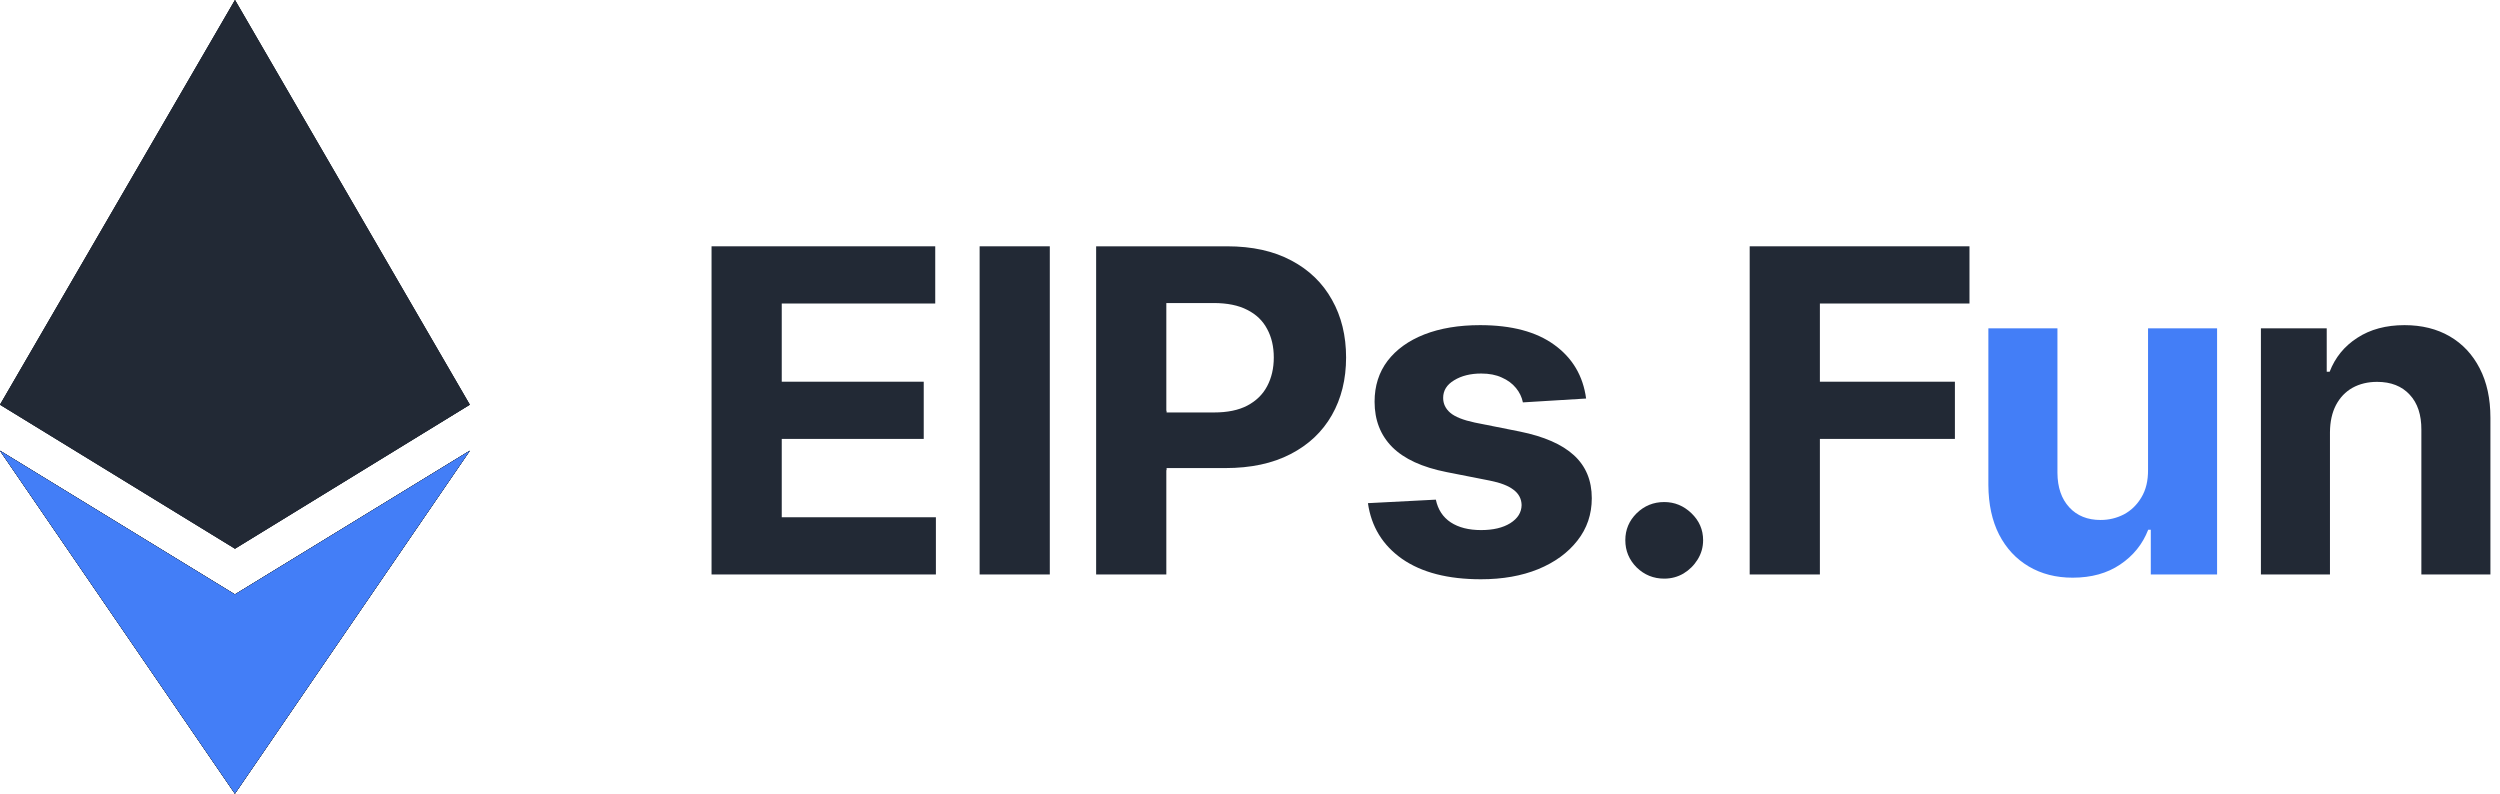
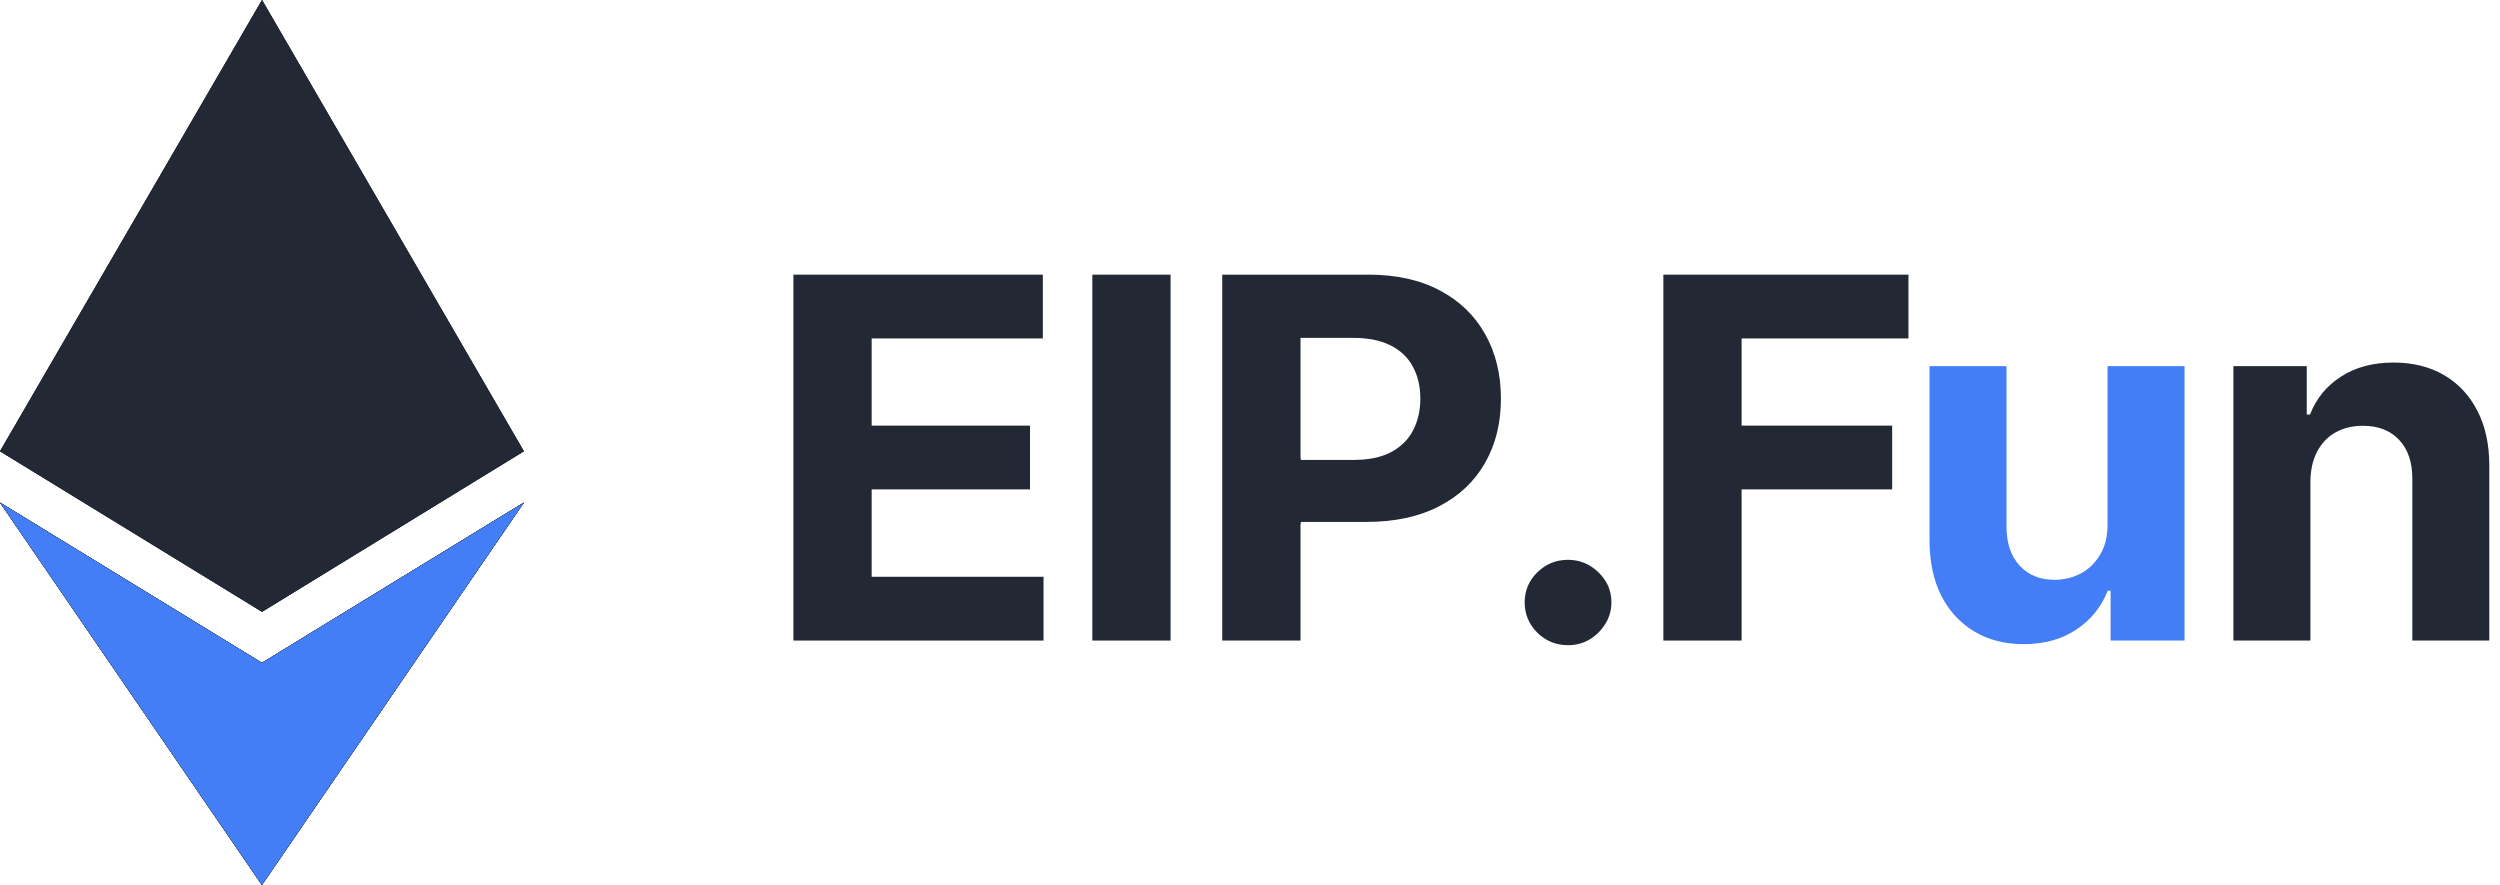
- <svg xmlns="http://www.w3.org/2000/svg" width="126" height="40" viewBox="0 0 126 40" fill="none">
-   <path d="M35.862 28.953V12.414H47.136V15.297H39.4V19.238H46.556V22.121H39.4V26.07H47.169V28.953H35.862Z" fill="#222935" />
-   <path d="M52.91 12.414V28.953H49.373V12.414H52.91Z" fill="#222935" />
-   <path d="M55.245 28.953V12.414H61.846C63.115 12.414 64.196 12.653 65.09 13.133C65.983 13.606 66.663 14.266 67.132 15.111C67.606 15.951 67.843 16.92 67.843 18.018C67.843 19.117 67.603 20.086 67.124 20.926C66.644 21.766 65.95 22.42 65.04 22.888C64.136 23.357 63.042 23.591 61.756 23.591H57.549V20.788H61.185C61.865 20.788 62.426 20.673 62.867 20.441C63.314 20.204 63.646 19.879 63.864 19.464C64.087 19.044 64.199 18.562 64.199 18.018C64.199 17.469 64.087 16.99 63.864 16.581C63.646 16.166 63.314 15.846 62.867 15.62C62.421 15.388 61.854 15.273 61.168 15.273H58.783V28.953H55.245Z" fill="#222935" />
-   <path d="M79.94 20.086L76.754 20.28C76.7 20.011 76.582 19.768 76.403 19.553C76.223 19.332 75.986 19.157 75.692 19.028C75.403 18.893 75.058 18.826 74.654 18.826C74.115 18.826 73.66 18.939 73.29 19.165C72.92 19.386 72.735 19.682 72.735 20.054C72.735 20.35 72.855 20.6 73.094 20.805C73.334 21.009 73.745 21.173 74.328 21.297L76.599 21.75C77.819 21.997 78.728 22.396 79.327 22.945C79.926 23.494 80.226 24.215 80.226 25.109C80.226 25.922 79.984 26.635 79.499 27.249C79.02 27.863 78.361 28.342 77.522 28.687C76.689 29.026 75.727 29.195 74.638 29.195C72.977 29.195 71.654 28.854 70.668 28.17C69.688 27.481 69.113 26.544 68.944 25.359L72.367 25.182C72.471 25.682 72.721 26.065 73.119 26.328C73.516 26.587 74.025 26.716 74.646 26.716C75.256 26.716 75.746 26.6 76.117 26.369C76.493 26.132 76.683 25.828 76.689 25.456C76.683 25.144 76.55 24.888 76.288 24.689C76.027 24.485 75.624 24.328 75.079 24.221L72.906 23.793C71.681 23.55 70.769 23.131 70.169 22.533C69.576 21.935 69.279 21.173 69.279 20.247C69.279 19.451 69.497 18.764 69.933 18.188C70.374 17.612 70.992 17.168 71.787 16.855C72.588 16.543 73.524 16.387 74.597 16.387C76.182 16.387 77.429 16.718 78.339 17.381C79.254 18.043 79.787 18.945 79.94 20.086Z" fill="#222935" />
-   <path d="M83.876 29.163C83.337 29.163 82.874 28.975 82.487 28.598C82.106 28.216 81.916 27.758 81.916 27.225C81.916 26.697 82.106 26.245 82.487 25.868C82.874 25.491 83.337 25.303 83.876 25.303C84.399 25.303 84.857 25.491 85.249 25.868C85.641 26.245 85.837 26.697 85.837 27.225C85.837 27.58 85.744 27.906 85.559 28.202C85.379 28.493 85.142 28.727 84.848 28.905C84.554 29.077 84.23 29.163 83.876 29.163Z" fill="#222935" />
-   <path d="M88.184 28.953V12.414H99.262V15.297H91.722V19.238H98.527V22.121H91.722V28.953H88.184Z" fill="#222935" />
-   <path d="M108.261 23.672V16.549H111.741V28.953H108.4V26.7H108.269C107.986 27.427 107.515 28.011 106.856 28.452C106.202 28.894 105.405 29.115 104.462 29.115C103.624 29.115 102.886 28.926 102.249 28.549C101.611 28.172 101.113 27.637 100.754 26.942C100.4 26.248 100.22 25.416 100.214 24.447V16.549H103.695V23.833C103.7 24.565 103.899 25.144 104.291 25.569C104.683 25.995 105.209 26.207 105.868 26.207C106.287 26.207 106.679 26.113 107.044 25.925C107.409 25.731 107.703 25.445 107.926 25.069C108.155 24.692 108.267 24.226 108.261 23.672Z" fill="#437EF7" />
-   <path d="M117.43 21.782V28.953H113.95V16.549H117.267V18.737H117.414C117.691 18.016 118.157 17.445 118.811 17.025C119.464 16.6 120.256 16.387 121.188 16.387C122.059 16.387 122.819 16.576 123.467 16.952C124.115 17.329 124.619 17.868 124.978 18.568C125.338 19.262 125.517 20.091 125.517 21.055V28.953H122.037V21.669C122.043 20.91 121.847 20.317 121.449 19.892C121.052 19.461 120.504 19.246 119.807 19.246C119.339 19.246 118.925 19.346 118.565 19.545C118.211 19.744 117.934 20.035 117.732 20.417C117.536 20.794 117.435 21.249 117.43 21.782Z" fill="#222935" />
-   <path d="M57.386 20.704H58.786V23.696H57.386V20.704Z" fill="#222935" />
-   <path d="M11.839 29.961L0 22.716L11.839 40L23.678 22.716L11.839 29.961Z" fill="#222935" />
-   <path d="M11.839 29.961L0 22.716L11.839 40L23.678 22.716L11.839 29.961Z" fill="#222935" />
-   <path d="M11.839 29.961L0 22.716L11.839 40L23.678 22.716L11.839 29.961Z" fill="#222935" />
-   <path d="M23.678 20.397L11.843 27.654L0 20.397L11.843 0L23.678 20.397Z" fill="#222935" />
-   <path d="M23.678 20.397L11.843 27.654L0 20.397L11.843 0L23.678 20.397Z" fill="#222935" />
-   <path d="M23.678 20.397L11.843 27.654L0 20.397L11.843 0L23.678 20.397Z" fill="#222935" />
-   <path d="M11.839 29.961L0 22.716L11.839 40L23.678 22.716L11.839 29.961Z" fill="#222935" />
-   <path d="M11.839 29.961L0 22.716L11.839 40L23.678 22.716L11.839 29.961Z" fill="#222935" />
-   <path d="M11.839 29.961L0 22.716L11.839 40L23.678 22.716L11.839 29.961Z" fill="#437EF7" />
+ <svg xmlns="http://www.w3.org/2000/svg" width="113" height="40" viewBox="0 0 113 40" fill="none">
+   <g id="EIPs Fun logo">
+     <g id="Vector">
+       <path d="M35.862 28.953V12.414H47.136V15.297H39.399V19.238H46.556V22.121H39.399V26.07H47.168V28.953H35.862Z" fill="#222935" />
+       <path d="M52.91 12.414V28.953H49.373V12.414H52.91Z" fill="#222935" />
+       <path d="M55.245 28.953V12.414H61.846C63.115 12.414 64.196 12.653 65.089 13.133C65.982 13.606 66.663 14.266 67.132 15.111C67.605 15.951 67.842 16.92 67.842 18.018C67.842 19.117 67.603 20.086 67.123 20.926C66.644 21.766 65.95 22.42 65.04 22.888C64.136 23.357 63.041 23.591 61.756 23.591H57.549V20.788H61.184C61.865 20.788 62.426 20.673 62.867 20.441C63.314 20.204 63.646 19.879 63.864 19.464C64.087 19.044 64.199 18.562 64.199 18.018C64.199 17.469 64.087 16.99 63.864 16.581C63.646 16.166 63.314 15.846 62.867 15.62C62.421 15.388 61.854 15.273 61.168 15.273H58.783V28.953H55.245Z" fill="#222935" />
+       <path d="M70.876 29.163C70.337 29.163 69.874 28.975 69.487 28.598C69.106 28.216 68.915 27.758 68.915 27.225C68.915 26.697 69.106 26.245 69.487 25.868C69.874 25.491 70.337 25.303 70.876 25.303C71.399 25.303 71.856 25.491 72.249 25.868C72.641 26.245 72.837 26.697 72.837 27.225C72.837 27.58 72.744 27.906 72.559 28.202C72.379 28.493 72.142 28.727 71.848 28.905C71.554 29.077 71.23 29.163 70.876 29.163Z" fill="#222935" />
+       <path d="M75.184 28.953V12.414H86.262V15.297H78.721V19.238H85.526V22.121H78.721V28.953H75.184Z" fill="#222935" />
+       <path d="M95.261 23.672V16.549H98.741V28.953H95.4V26.7H95.269C94.986 27.427 94.515 28.011 93.856 28.452C93.202 28.894 92.404 29.115 91.462 29.115C90.624 29.115 89.885 28.926 89.248 28.549C88.611 28.172 88.113 27.637 87.753 26.942C87.399 26.248 87.22 25.416 87.214 24.447V16.549H90.694V23.833C90.7 24.565 90.898 25.144 91.291 25.569C91.683 25.995 92.208 26.207 92.867 26.207C93.287 26.207 93.679 26.113 94.044 25.925C94.409 25.731 94.703 25.445 94.926 25.069C95.155 24.692 95.266 24.226 95.261 23.672Z" fill="#437EF7" />
+       <path d="M104.43 21.782V28.953H100.95V16.549H104.266V18.737H104.413C104.691 18.016 105.157 17.445 105.81 17.025C106.464 16.6 107.256 16.387 108.188 16.387C109.059 16.387 109.819 16.576 110.467 16.952C111.115 17.329 111.619 17.868 111.978 18.568C112.338 19.262 112.517 20.091 112.517 21.055V28.953H109.037V21.669C109.043 20.91 108.847 20.317 108.449 19.892C108.051 19.461 107.504 19.246 106.807 19.246C106.339 19.246 105.925 19.346 105.565 19.545C105.211 19.744 104.933 20.035 104.732 20.417C104.536 20.794 104.435 21.249 104.43 21.782Z" fill="#222935" />
+       <path d="M57.386 20.704H58.785V23.696H57.386V20.704Z" fill="#222935" />
+     </g>
+     <g id="Vector_2">
+       <path d="M11.839 29.961L0 22.716L11.839 40L23.678 22.716L11.839 29.961Z" fill="#222935" />
+       <path d="M11.839 29.961L0 22.716L11.839 40L23.678 22.716L11.839 29.961Z" fill="#222935" />
+       <path d="M11.839 29.961L0 22.716L11.839 40L23.678 22.716L11.839 29.961Z" fill="#222935" />
+       <path d="M23.678 20.397L11.843 27.654L0 20.397L11.843 0L23.678 20.397Z" fill="#222935" />
+       <path d="M23.678 20.397L11.843 27.654L0 20.397L11.843 0L23.678 20.397Z" fill="#222935" />
+       <path d="M23.678 20.397L11.843 27.654L0 20.397L11.843 0L23.678 20.397Z" fill="#222935" />
+       <path d="M11.839 29.961L0 22.716L11.839 40L23.678 22.716L11.839 29.961Z" fill="#222935" />
+       <path d="M11.839 29.961L0 22.716L11.839 40L23.678 22.716L11.839 29.961Z" fill="#222935" />
+       <path d="M11.839 29.961L0 22.716L11.839 40L23.678 22.716L11.839 29.961Z" fill="#437EF7" />
+     </g>
+   </g>
</svg>
